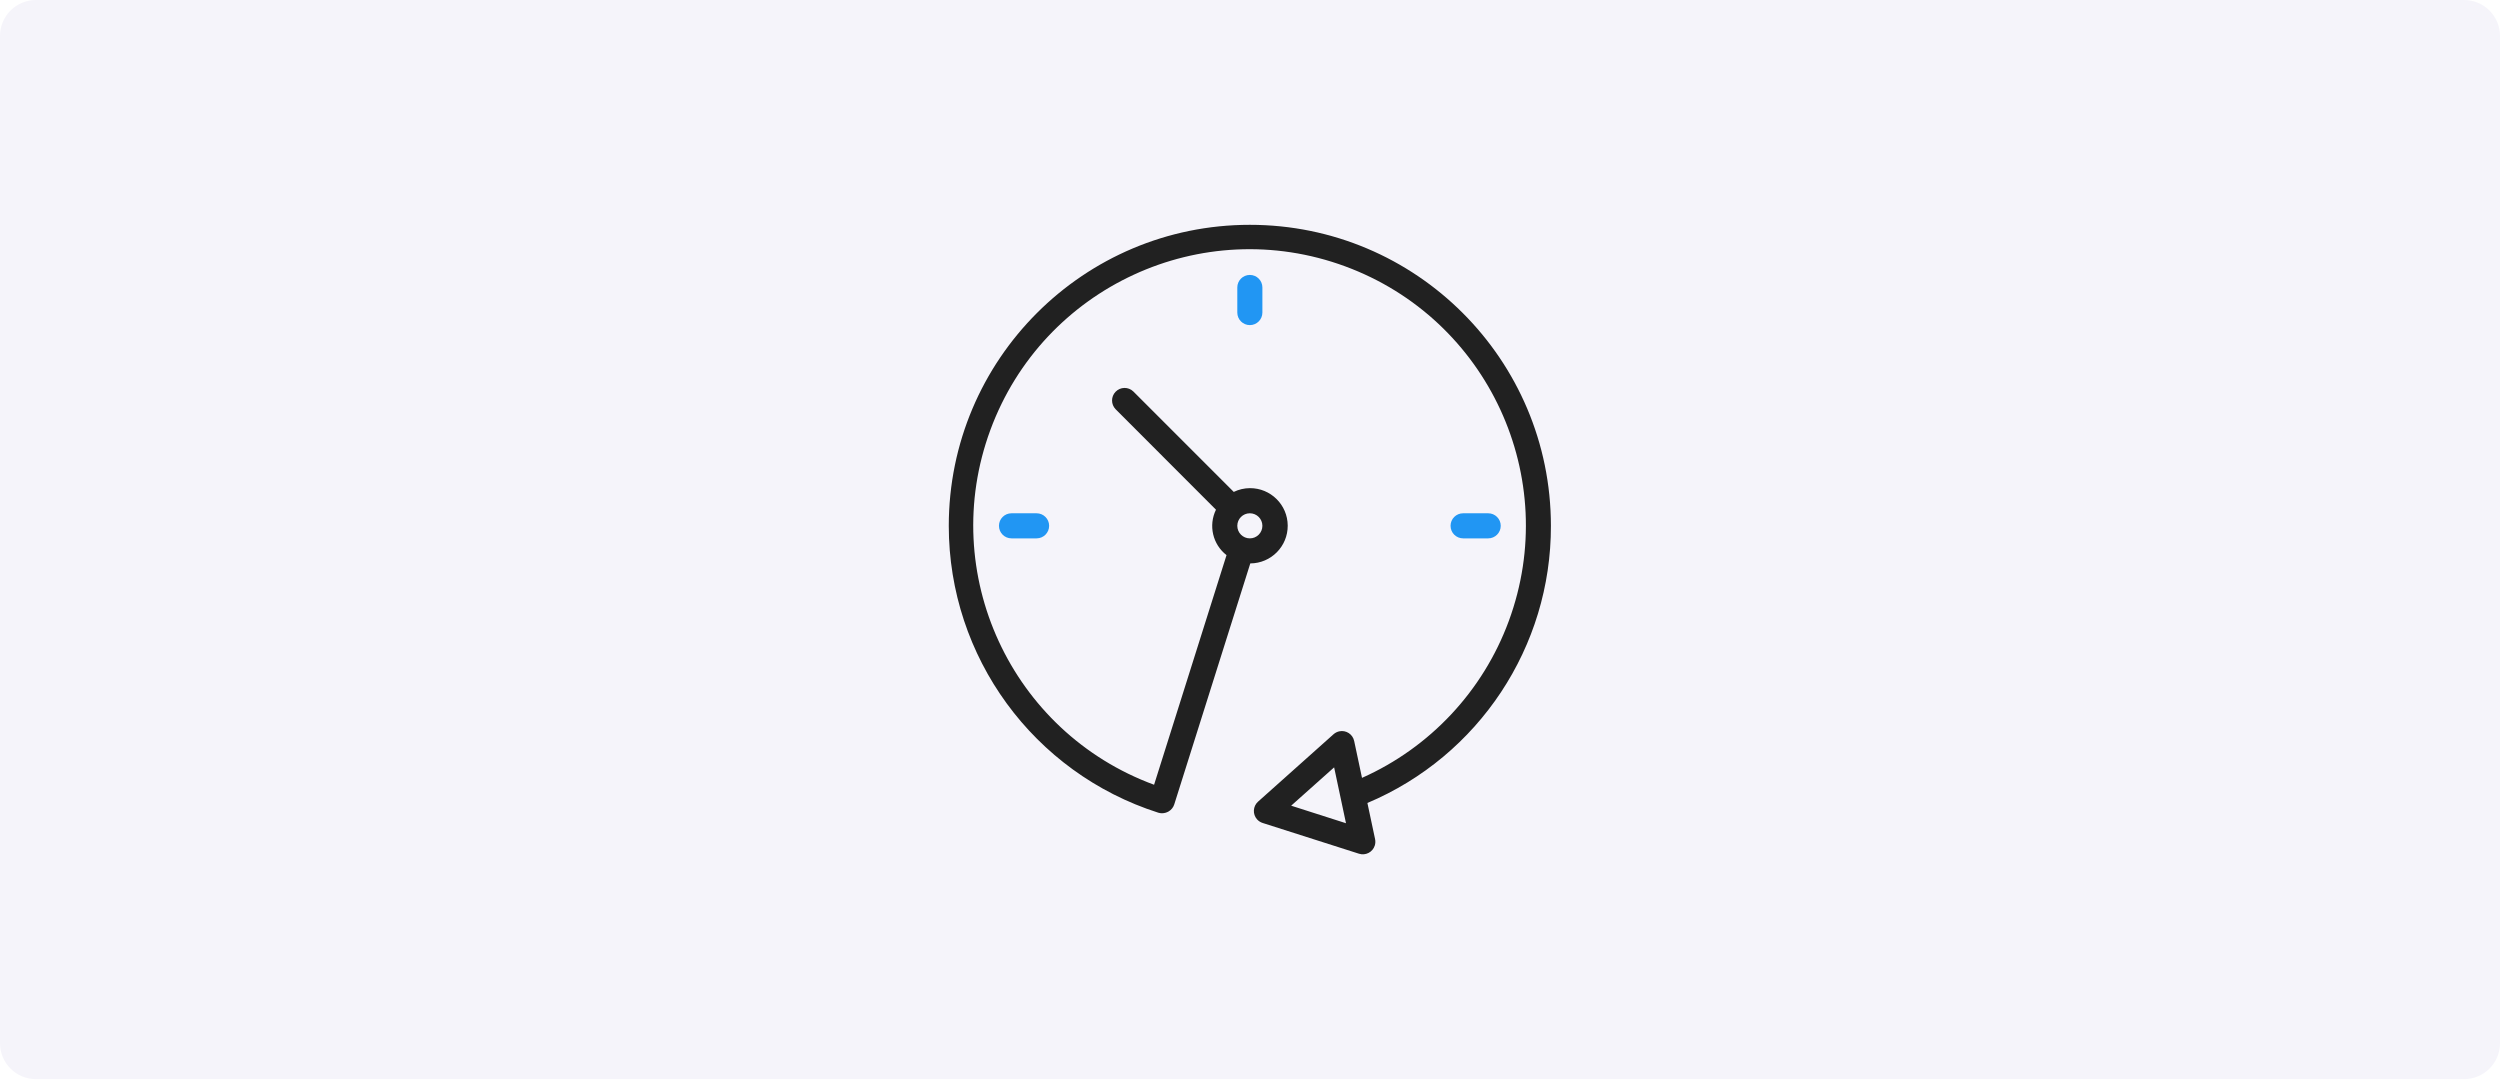
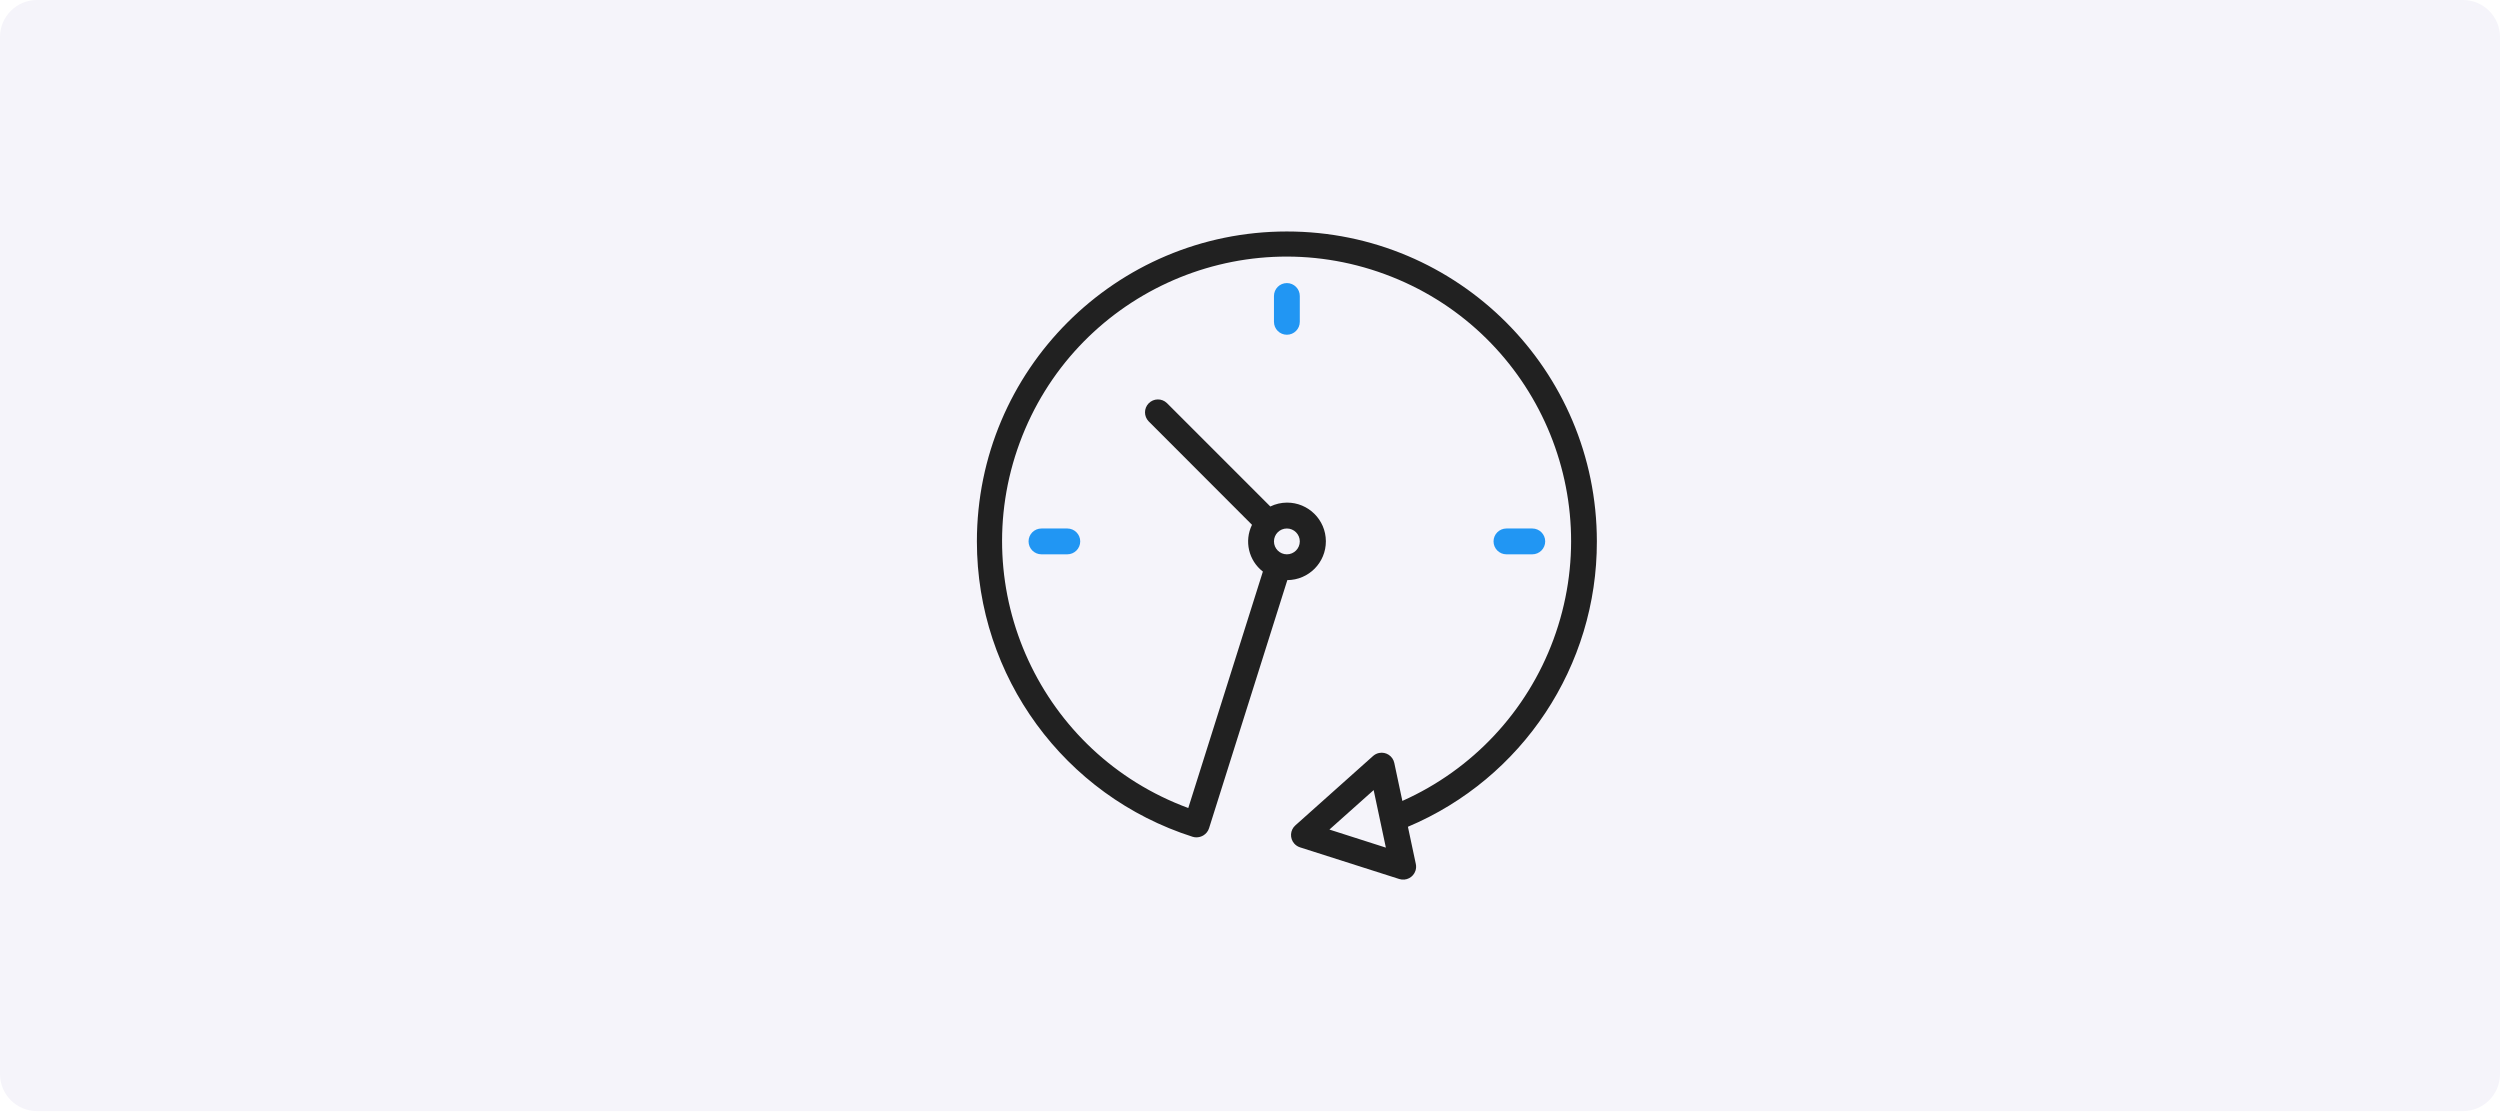
- <svg xmlns="http://www.w3.org/2000/svg" width="278" height="120" viewBox="0 0 278 120" fill="none">
-   <rect width="278" height="120" fill="#E5E5E5" />
+ <svg xmlns="http://www.w3.org/2000/svg" width="270" height="120" viewBox="0 0 270 120" fill="none">
+   <rect width="270" height="120" fill="#E5E5E5" />
  <g clip-path="url(#clip0)">
    <rect x="-507" y="-774" width="1600" height="2924" fill="white" />
-     <rect width="278" height="120" rx="4" fill="#F5F4FA" />
+     <rect width="270" height="120" rx="4" fill="#F5F4FA" />
    <g clip-path="url(#clip1)">
      <path d="M172.461 58.471C172.458 39.982 157.466 24.996 138.975 25C120.486 25.004 105.5 39.996 105.504 58.486C105.507 73.05 114.925 85.941 128.8 90.371C128.932 90.413 129.07 90.434 129.208 90.434C129.472 90.433 129.73 90.363 129.957 90.229C130.253 90.054 130.473 89.776 130.577 89.449L139.032 62.652C141.343 62.64 143.207 60.757 143.194 58.446C143.183 56.135 141.3 54.271 138.988 54.282C138.367 54.285 137.753 54.428 137.194 54.701L126.025 43.53C125.471 42.995 124.588 43.011 124.053 43.564C123.53 44.105 123.53 44.962 124.053 45.503L135.216 56.679C134.36 58.428 134.849 60.538 136.39 61.73L128.334 87.265C112.414 81.4 104.262 63.74 110.126 47.82C115.991 31.9 133.65 23.748 149.571 29.613C165.491 35.477 173.643 53.137 167.778 69.057C164.913 76.835 159.026 83.125 151.455 86.499L150.584 82.399C150.425 81.645 149.684 81.164 148.931 81.323C148.693 81.374 148.473 81.486 148.291 81.647L139.898 89.141C139.322 89.653 139.271 90.535 139.783 91.111C139.95 91.297 140.164 91.436 140.403 91.513L151.119 94.933C151.852 95.168 152.638 94.765 152.873 94.031C152.948 93.799 152.96 93.553 152.91 93.314L152.055 89.291C164.445 84.068 172.49 71.918 172.461 58.471ZM138.983 57.077C139.753 57.077 140.378 57.701 140.378 58.471C140.378 59.242 139.753 59.867 138.983 59.867C138.212 59.867 137.588 59.242 137.588 58.471C137.588 57.701 138.212 57.077 138.983 57.077ZM143.577 89.592L148.355 85.33L149.674 91.543L143.577 89.592Z" fill="#212121" />
      <path d="M137.588 31.967V34.757C137.588 35.528 138.212 36.152 138.983 36.152C139.753 36.152 140.378 35.528 140.378 34.757V31.967C140.378 31.197 139.753 30.572 138.983 30.572C138.212 30.572 137.588 31.197 137.588 31.967Z" fill="#2196F3" />
      <path d="M112.479 57.077C111.708 57.077 111.084 57.701 111.084 58.471C111.084 59.242 111.708 59.867 112.479 59.867H115.269C116.039 59.867 116.664 59.242 116.664 58.471C116.664 57.701 116.039 57.077 115.269 57.077H112.479Z" fill="#2196F3" />
      <path d="M165.487 59.867C166.257 59.867 166.882 59.242 166.882 58.471C166.882 57.701 166.257 57.077 165.487 57.077H162.697C161.927 57.077 161.302 57.701 161.302 58.471C161.302 59.242 161.927 59.867 162.697 59.867H165.487Z" fill="#2196F3" />
    </g>
  </g>
  <defs>
    <clipPath id="clip0">
      <rect x="-507" y="-774" width="1600" height="2924" fill="white" />
    </clipPath>
    <clipPath id="clip1">
      <rect x="104" y="25" width="70" height="70" fill="white" />
    </clipPath>
  </defs>
</svg>
